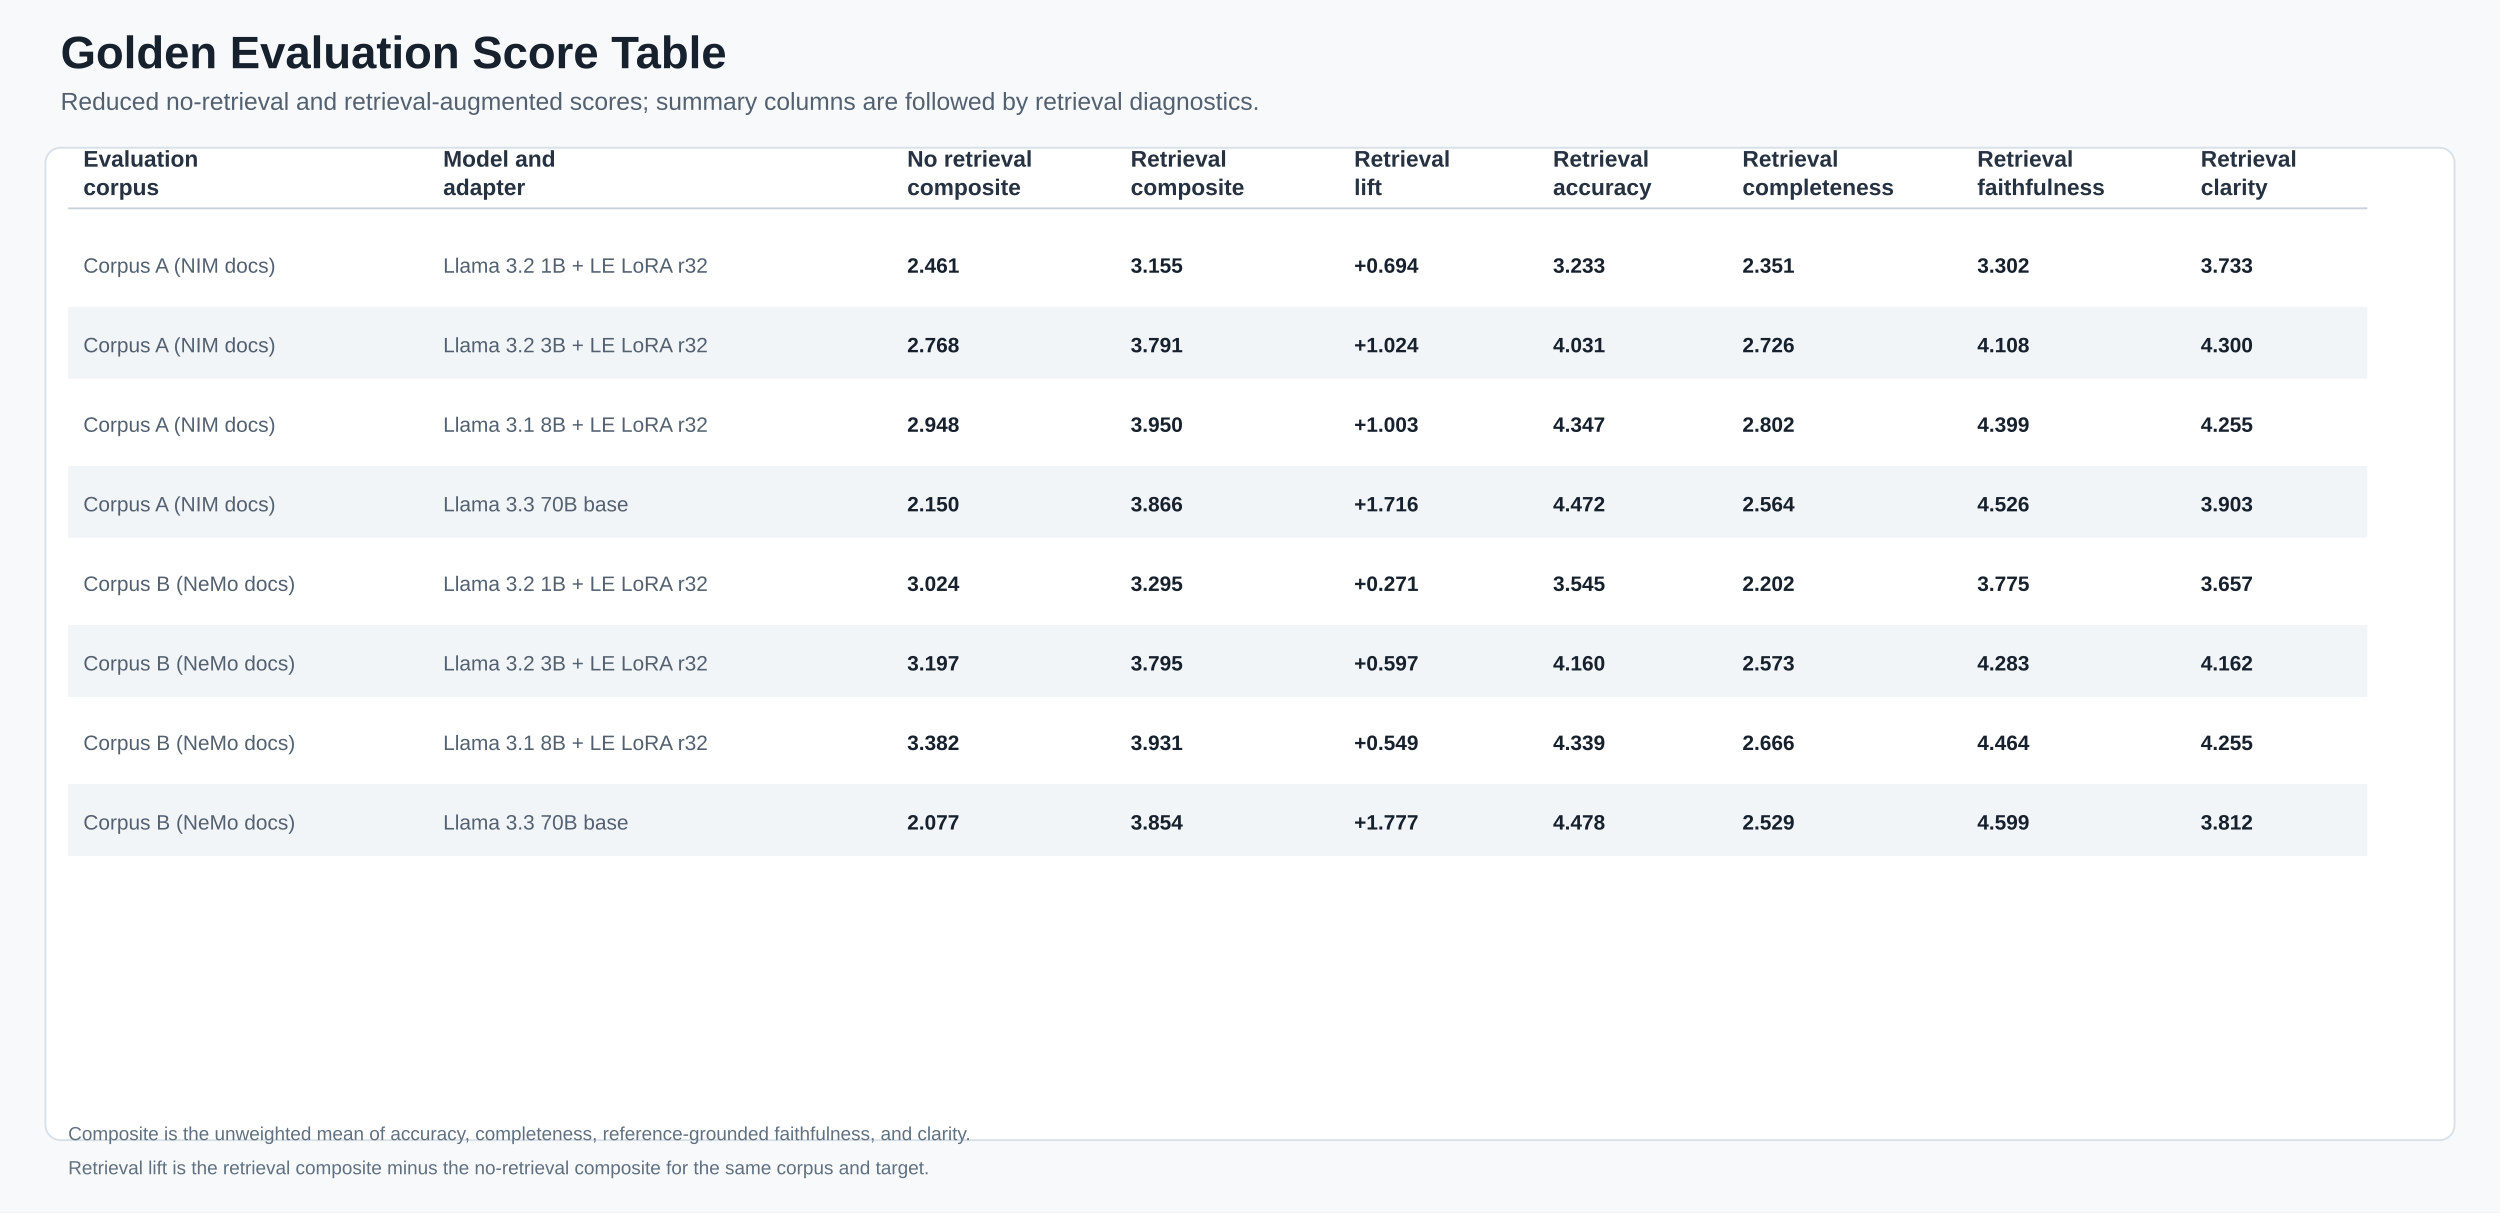
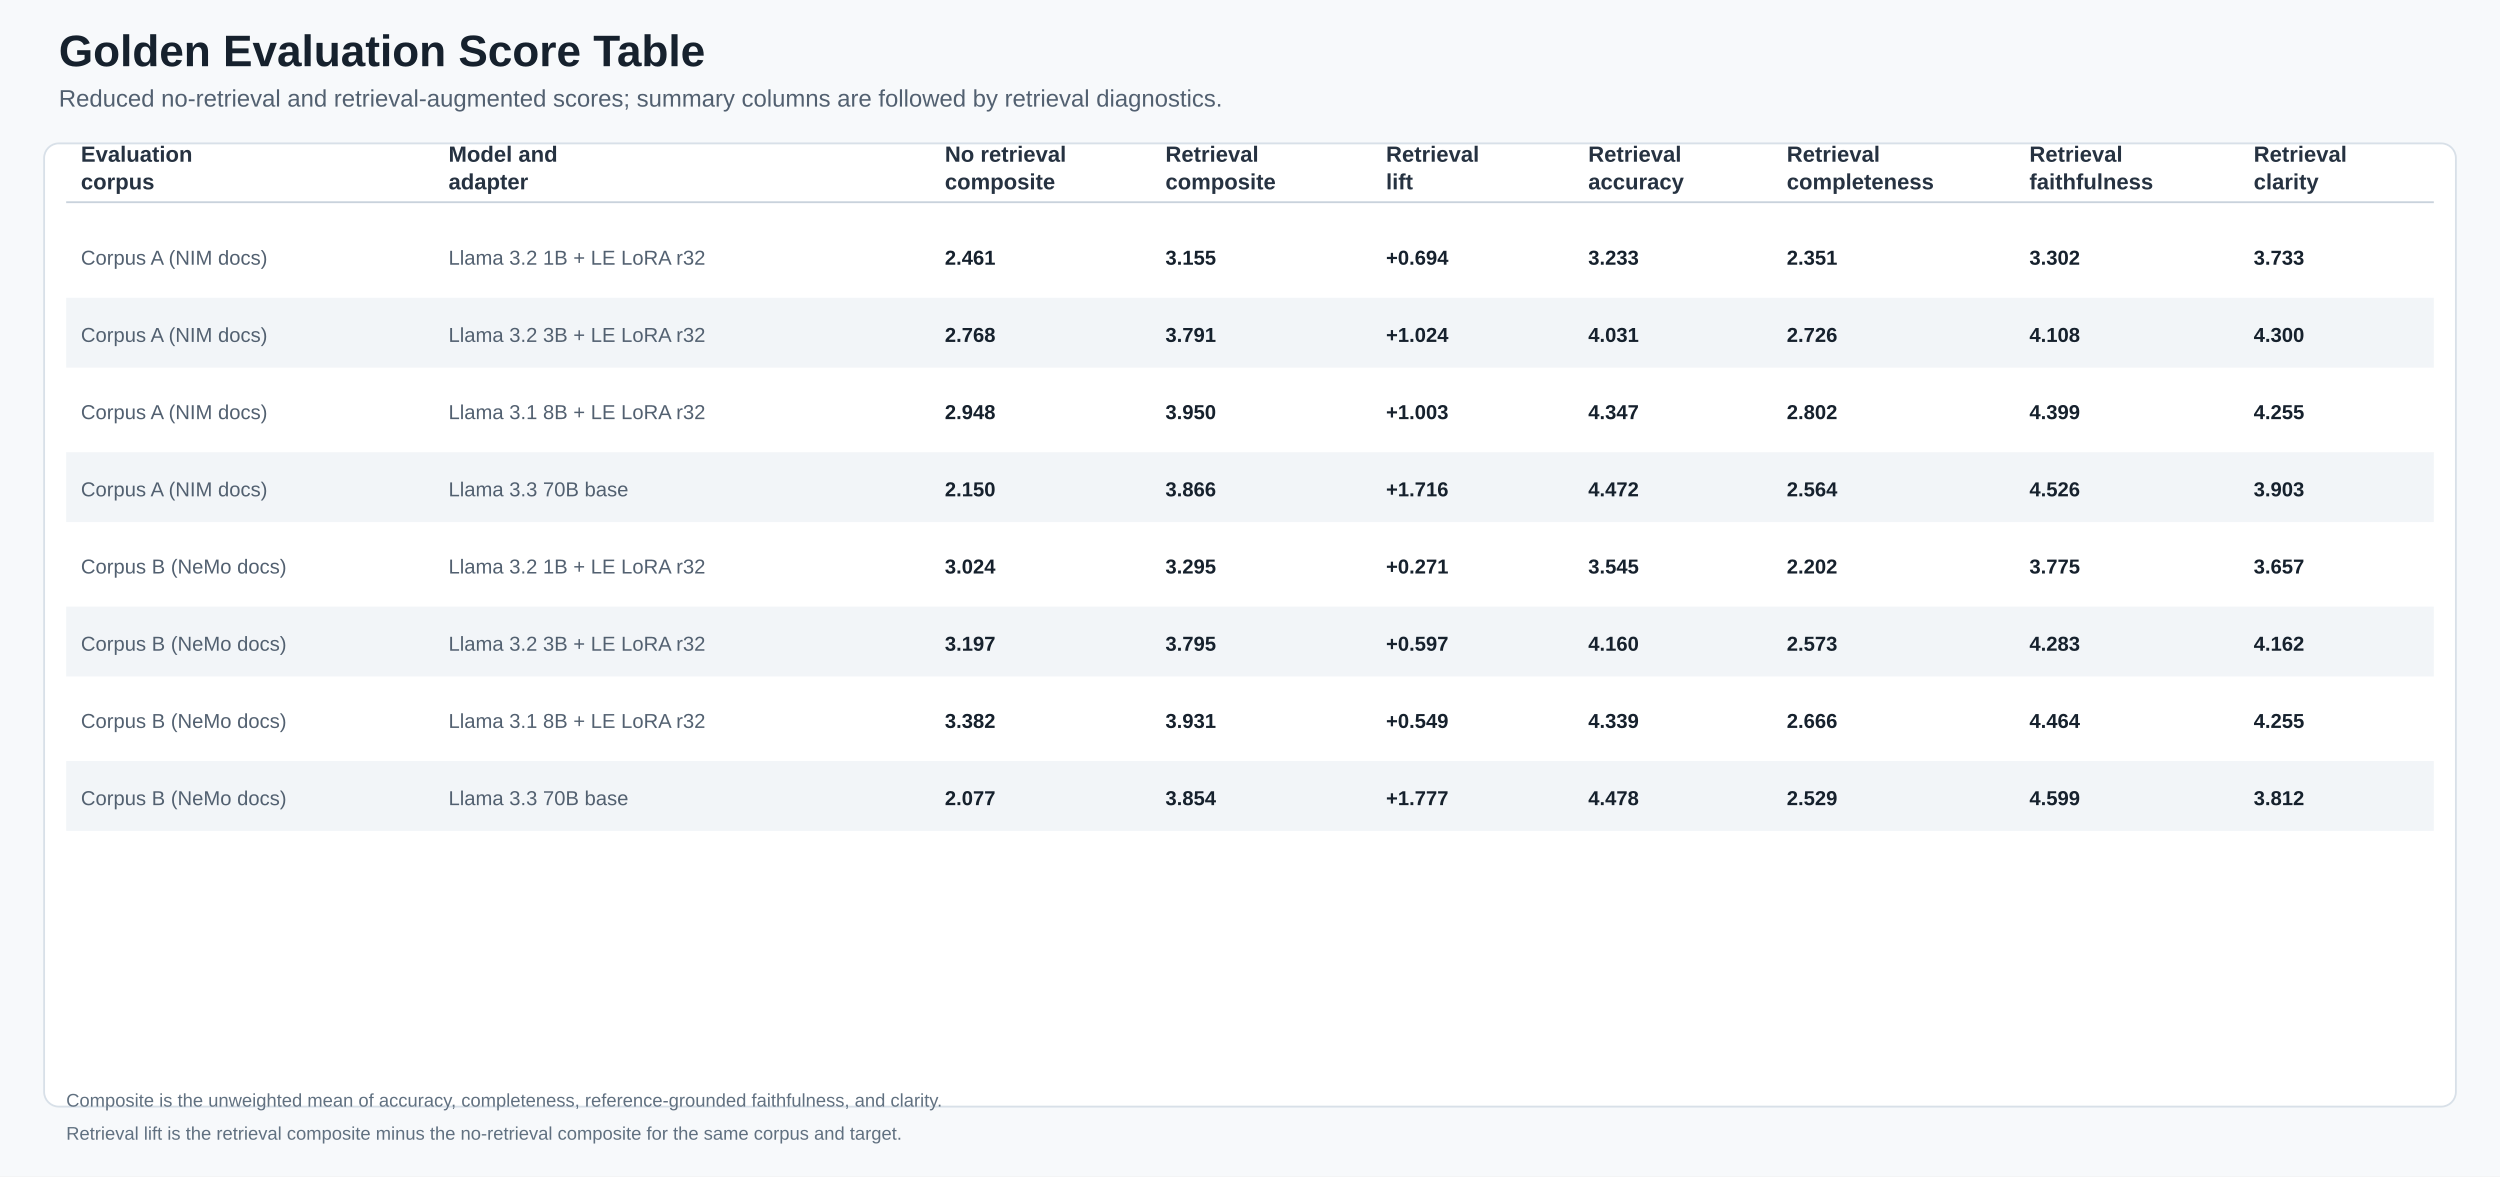
- <svg xmlns="http://www.w3.org/2000/svg" width="1320" height="640" viewBox="0 0 1320 640" role="img" aria-labelledby="title desc">
+ <svg xmlns="http://www.w3.org/2000/svg" width="1360" height="640" viewBox="0 0 1360 640" role="img" aria-labelledby="title desc">
  <style>
.bg{fill:#f7f9fb}.title{font:700 24px Arial,sans-serif;fill:#16212d}.subtitle{font:400 13px Arial,sans-serif;fill:#526070}
.label{font:700 12px Arial,sans-serif;fill:#263241}.small{font:400 11px Arial,sans-serif;fill:#526070}.tiny{font:400 10px Arial,sans-serif;fill:#607080}
.axis{stroke:#c9d2dc;stroke-width:1}.grid{stroke:#dbe2ea;stroke-width:1}.panel{fill:#ffffff;stroke:#d8e0e8;stroke-width:1;rx:8}
.norag{fill:#8794a3}.rag{fill:#15956f}.line{stroke:#9aa8b6;stroke-width:1}.value{font:700 11px Arial,sans-serif;fill:#16212d}
</style>
  <rect class="bg" x="0" y="0" width="100%" height="100%" />
  <text class="title" x="32" y="36">Golden Evaluation Score Table</text>
  <text class="subtitle" x="32" y="58">Reduced no-retrieval and retrieval-augmented scores; summary columns are followed by retrieval diagnostics.</text>
-   <rect class="panel" x="24" y="78" width="1272" height="524" />
+   <rect class="panel" x="24" y="78" width="1312" height="524" />
  <text class="label" x="44" y="88">Evaluation</text>
  <text class="label" x="44" y="103">corpus</text>
-   <text class="label" x="234" y="88">Model and</text>
-   <text class="label" x="234" y="103">adapter</text>
-   <text class="label" x="479" y="88">No retrieval</text>
-   <text class="label" x="479" y="103">composite</text>
-   <text class="label" x="597" y="88">Retrieval</text>
-   <text class="label" x="597" y="103">composite</text>
-   <text class="label" x="715" y="88">Retrieval</text>
-   <text class="label" x="715" y="103">lift</text>
-   <text class="label" x="820" y="88">Retrieval</text>
-   <text class="label" x="820" y="103">accuracy</text>
-   <text class="label" x="920" y="88">Retrieval</text>
-   <text class="label" x="920" y="103">completeness</text>
-   <text class="label" x="1044" y="88">Retrieval</text>
-   <text class="label" x="1044" y="103">faithfulness</text>
-   <text class="label" x="1162" y="88">Retrieval</text>
-   <text class="label" x="1162" y="103">clarity</text>
-   <line class="axis" x1="36" y1="110" x2="1250" y2="110" />
-   <rect x="36" y="120" width="1214" height="38" fill="#ffffff" />
+   <text class="label" x="244" y="88">Model and</text>
+   <text class="label" x="244" y="103">adapter</text>
+   <text class="label" x="514" y="88">No retrieval</text>
+   <text class="label" x="514" y="103">composite</text>
+   <text class="label" x="634" y="88">Retrieval</text>
+   <text class="label" x="634" y="103">composite</text>
+   <text class="label" x="754" y="88">Retrieval</text>
+   <text class="label" x="754" y="103">lift</text>
+   <text class="label" x="864" y="88">Retrieval</text>
+   <text class="label" x="864" y="103">accuracy</text>
+   <text class="label" x="972" y="88">Retrieval</text>
+   <text class="label" x="972" y="103">completeness</text>
+   <text class="label" x="1104" y="88">Retrieval</text>
+   <text class="label" x="1104" y="103">faithfulness</text>
+   <text class="label" x="1226" y="88">Retrieval</text>
+   <text class="label" x="1226" y="103">clarity</text>
+   <line class="axis" x1="36" y1="110" x2="1324" y2="110" />
+   <rect x="36" y="120" width="1288" height="38" fill="#ffffff" />
  <text class="small" x="44" y="144">Corpus A (NIM docs)</text>
-   <text class="small" x="234" y="144">Llama 3.2 1B + LE LoRA r32</text>
-   <text class="value" x="479" y="144">2.461</text>
-   <text class="value" x="597" y="144">3.155</text>
-   <text class="value" x="715" y="144">+0.694</text>
-   <text class="value" x="820" y="144">3.233</text>
-   <text class="value" x="920" y="144">2.351</text>
-   <text class="value" x="1044" y="144">3.302</text>
-   <text class="value" x="1162" y="144">3.733</text>
-   <rect x="36" y="162" width="1214" height="38" fill="#f2f5f8" />
+   <text class="small" x="244" y="144">Llama 3.2 1B + LE LoRA r32</text>
+   <text class="value" x="514" y="144">2.461</text>
+   <text class="value" x="634" y="144">3.155</text>
+   <text class="value" x="754" y="144">+0.694</text>
+   <text class="value" x="864" y="144">3.233</text>
+   <text class="value" x="972" y="144">2.351</text>
+   <text class="value" x="1104" y="144">3.302</text>
+   <text class="value" x="1226" y="144">3.733</text>
+   <rect x="36" y="162" width="1288" height="38" fill="#f2f5f8" />
  <text class="small" x="44" y="186">Corpus A (NIM docs)</text>
-   <text class="small" x="234" y="186">Llama 3.2 3B + LE LoRA r32</text>
-   <text class="value" x="479" y="186">2.768</text>
-   <text class="value" x="597" y="186">3.791</text>
-   <text class="value" x="715" y="186">+1.024</text>
-   <text class="value" x="820" y="186">4.031</text>
-   <text class="value" x="920" y="186">2.726</text>
-   <text class="value" x="1044" y="186">4.108</text>
-   <text class="value" x="1162" y="186">4.300</text>
-   <rect x="36" y="204" width="1214" height="38" fill="#ffffff" />
+   <text class="small" x="244" y="186">Llama 3.2 3B + LE LoRA r32</text>
+   <text class="value" x="514" y="186">2.768</text>
+   <text class="value" x="634" y="186">3.791</text>
+   <text class="value" x="754" y="186">+1.024</text>
+   <text class="value" x="864" y="186">4.031</text>
+   <text class="value" x="972" y="186">2.726</text>
+   <text class="value" x="1104" y="186">4.108</text>
+   <text class="value" x="1226" y="186">4.300</text>
+   <rect x="36" y="204" width="1288" height="38" fill="#ffffff" />
  <text class="small" x="44" y="228">Corpus A (NIM docs)</text>
-   <text class="small" x="234" y="228">Llama 3.1 8B + LE LoRA r32</text>
-   <text class="value" x="479" y="228">2.948</text>
-   <text class="value" x="597" y="228">3.950</text>
-   <text class="value" x="715" y="228">+1.003</text>
-   <text class="value" x="820" y="228">4.347</text>
-   <text class="value" x="920" y="228">2.802</text>
-   <text class="value" x="1044" y="228">4.399</text>
-   <text class="value" x="1162" y="228">4.255</text>
-   <rect x="36" y="246" width="1214" height="38" fill="#f2f5f8" />
+   <text class="small" x="244" y="228">Llama 3.1 8B + LE LoRA r32</text>
+   <text class="value" x="514" y="228">2.948</text>
+   <text class="value" x="634" y="228">3.950</text>
+   <text class="value" x="754" y="228">+1.003</text>
+   <text class="value" x="864" y="228">4.347</text>
+   <text class="value" x="972" y="228">2.802</text>
+   <text class="value" x="1104" y="228">4.399</text>
+   <text class="value" x="1226" y="228">4.255</text>
+   <rect x="36" y="246" width="1288" height="38" fill="#f2f5f8" />
  <text class="small" x="44" y="270">Corpus A (NIM docs)</text>
-   <text class="small" x="234" y="270">Llama 3.3 70B base</text>
-   <text class="value" x="479" y="270">2.150</text>
-   <text class="value" x="597" y="270">3.866</text>
-   <text class="value" x="715" y="270">+1.716</text>
-   <text class="value" x="820" y="270">4.472</text>
-   <text class="value" x="920" y="270">2.564</text>
-   <text class="value" x="1044" y="270">4.526</text>
-   <text class="value" x="1162" y="270">3.903</text>
-   <rect x="36" y="288" width="1214" height="38" fill="#ffffff" />
+   <text class="small" x="244" y="270">Llama 3.3 70B base</text>
+   <text class="value" x="514" y="270">2.150</text>
+   <text class="value" x="634" y="270">3.866</text>
+   <text class="value" x="754" y="270">+1.716</text>
+   <text class="value" x="864" y="270">4.472</text>
+   <text class="value" x="972" y="270">2.564</text>
+   <text class="value" x="1104" y="270">4.526</text>
+   <text class="value" x="1226" y="270">3.903</text>
+   <rect x="36" y="288" width="1288" height="38" fill="#ffffff" />
  <text class="small" x="44" y="312">Corpus B (NeMo docs)</text>
-   <text class="small" x="234" y="312">Llama 3.2 1B + LE LoRA r32</text>
-   <text class="value" x="479" y="312">3.024</text>
-   <text class="value" x="597" y="312">3.295</text>
-   <text class="value" x="715" y="312">+0.271</text>
-   <text class="value" x="820" y="312">3.545</text>
-   <text class="value" x="920" y="312">2.202</text>
-   <text class="value" x="1044" y="312">3.775</text>
-   <text class="value" x="1162" y="312">3.657</text>
-   <rect x="36" y="330" width="1214" height="38" fill="#f2f5f8" />
+   <text class="small" x="244" y="312">Llama 3.2 1B + LE LoRA r32</text>
+   <text class="value" x="514" y="312">3.024</text>
+   <text class="value" x="634" y="312">3.295</text>
+   <text class="value" x="754" y="312">+0.271</text>
+   <text class="value" x="864" y="312">3.545</text>
+   <text class="value" x="972" y="312">2.202</text>
+   <text class="value" x="1104" y="312">3.775</text>
+   <text class="value" x="1226" y="312">3.657</text>
+   <rect x="36" y="330" width="1288" height="38" fill="#f2f5f8" />
  <text class="small" x="44" y="354">Corpus B (NeMo docs)</text>
-   <text class="small" x="234" y="354">Llama 3.2 3B + LE LoRA r32</text>
-   <text class="value" x="479" y="354">3.197</text>
-   <text class="value" x="597" y="354">3.795</text>
-   <text class="value" x="715" y="354">+0.597</text>
-   <text class="value" x="820" y="354">4.160</text>
-   <text class="value" x="920" y="354">2.573</text>
-   <text class="value" x="1044" y="354">4.283</text>
-   <text class="value" x="1162" y="354">4.162</text>
-   <rect x="36" y="372" width="1214" height="38" fill="#ffffff" />
+   <text class="small" x="244" y="354">Llama 3.2 3B + LE LoRA r32</text>
+   <text class="value" x="514" y="354">3.197</text>
+   <text class="value" x="634" y="354">3.795</text>
+   <text class="value" x="754" y="354">+0.597</text>
+   <text class="value" x="864" y="354">4.160</text>
+   <text class="value" x="972" y="354">2.573</text>
+   <text class="value" x="1104" y="354">4.283</text>
+   <text class="value" x="1226" y="354">4.162</text>
+   <rect x="36" y="372" width="1288" height="38" fill="#ffffff" />
  <text class="small" x="44" y="396">Corpus B (NeMo docs)</text>
-   <text class="small" x="234" y="396">Llama 3.1 8B + LE LoRA r32</text>
-   <text class="value" x="479" y="396">3.382</text>
-   <text class="value" x="597" y="396">3.931</text>
-   <text class="value" x="715" y="396">+0.549</text>
-   <text class="value" x="820" y="396">4.339</text>
-   <text class="value" x="920" y="396">2.666</text>
-   <text class="value" x="1044" y="396">4.464</text>
-   <text class="value" x="1162" y="396">4.255</text>
-   <rect x="36" y="414" width="1214" height="38" fill="#f2f5f8" />
+   <text class="small" x="244" y="396">Llama 3.1 8B + LE LoRA r32</text>
+   <text class="value" x="514" y="396">3.382</text>
+   <text class="value" x="634" y="396">3.931</text>
+   <text class="value" x="754" y="396">+0.549</text>
+   <text class="value" x="864" y="396">4.339</text>
+   <text class="value" x="972" y="396">2.666</text>
+   <text class="value" x="1104" y="396">4.464</text>
+   <text class="value" x="1226" y="396">4.255</text>
+   <rect x="36" y="414" width="1288" height="38" fill="#f2f5f8" />
  <text class="small" x="44" y="438">Corpus B (NeMo docs)</text>
-   <text class="small" x="234" y="438">Llama 3.3 70B base</text>
-   <text class="value" x="479" y="438">2.077</text>
-   <text class="value" x="597" y="438">3.854</text>
-   <text class="value" x="715" y="438">+1.777</text>
-   <text class="value" x="820" y="438">4.478</text>
-   <text class="value" x="920" y="438">2.529</text>
-   <text class="value" x="1044" y="438">4.599</text>
-   <text class="value" x="1162" y="438">3.812</text>
+   <text class="small" x="244" y="438">Llama 3.3 70B base</text>
+   <text class="value" x="514" y="438">2.077</text>
+   <text class="value" x="634" y="438">3.854</text>
+   <text class="value" x="754" y="438">+1.777</text>
+   <text class="value" x="864" y="438">4.478</text>
+   <text class="value" x="972" y="438">2.529</text>
+   <text class="value" x="1104" y="438">4.599</text>
+   <text class="value" x="1226" y="438">3.812</text>
  <text class="tiny" x="36" y="602">Composite is the unweighted mean of accuracy, completeness, reference-grounded faithfulness, and clarity.</text>
  <text class="tiny" x="36" y="620">Retrieval lift is the retrieval composite minus the no-retrieval composite for the same corpus and target.</text>
</svg>
